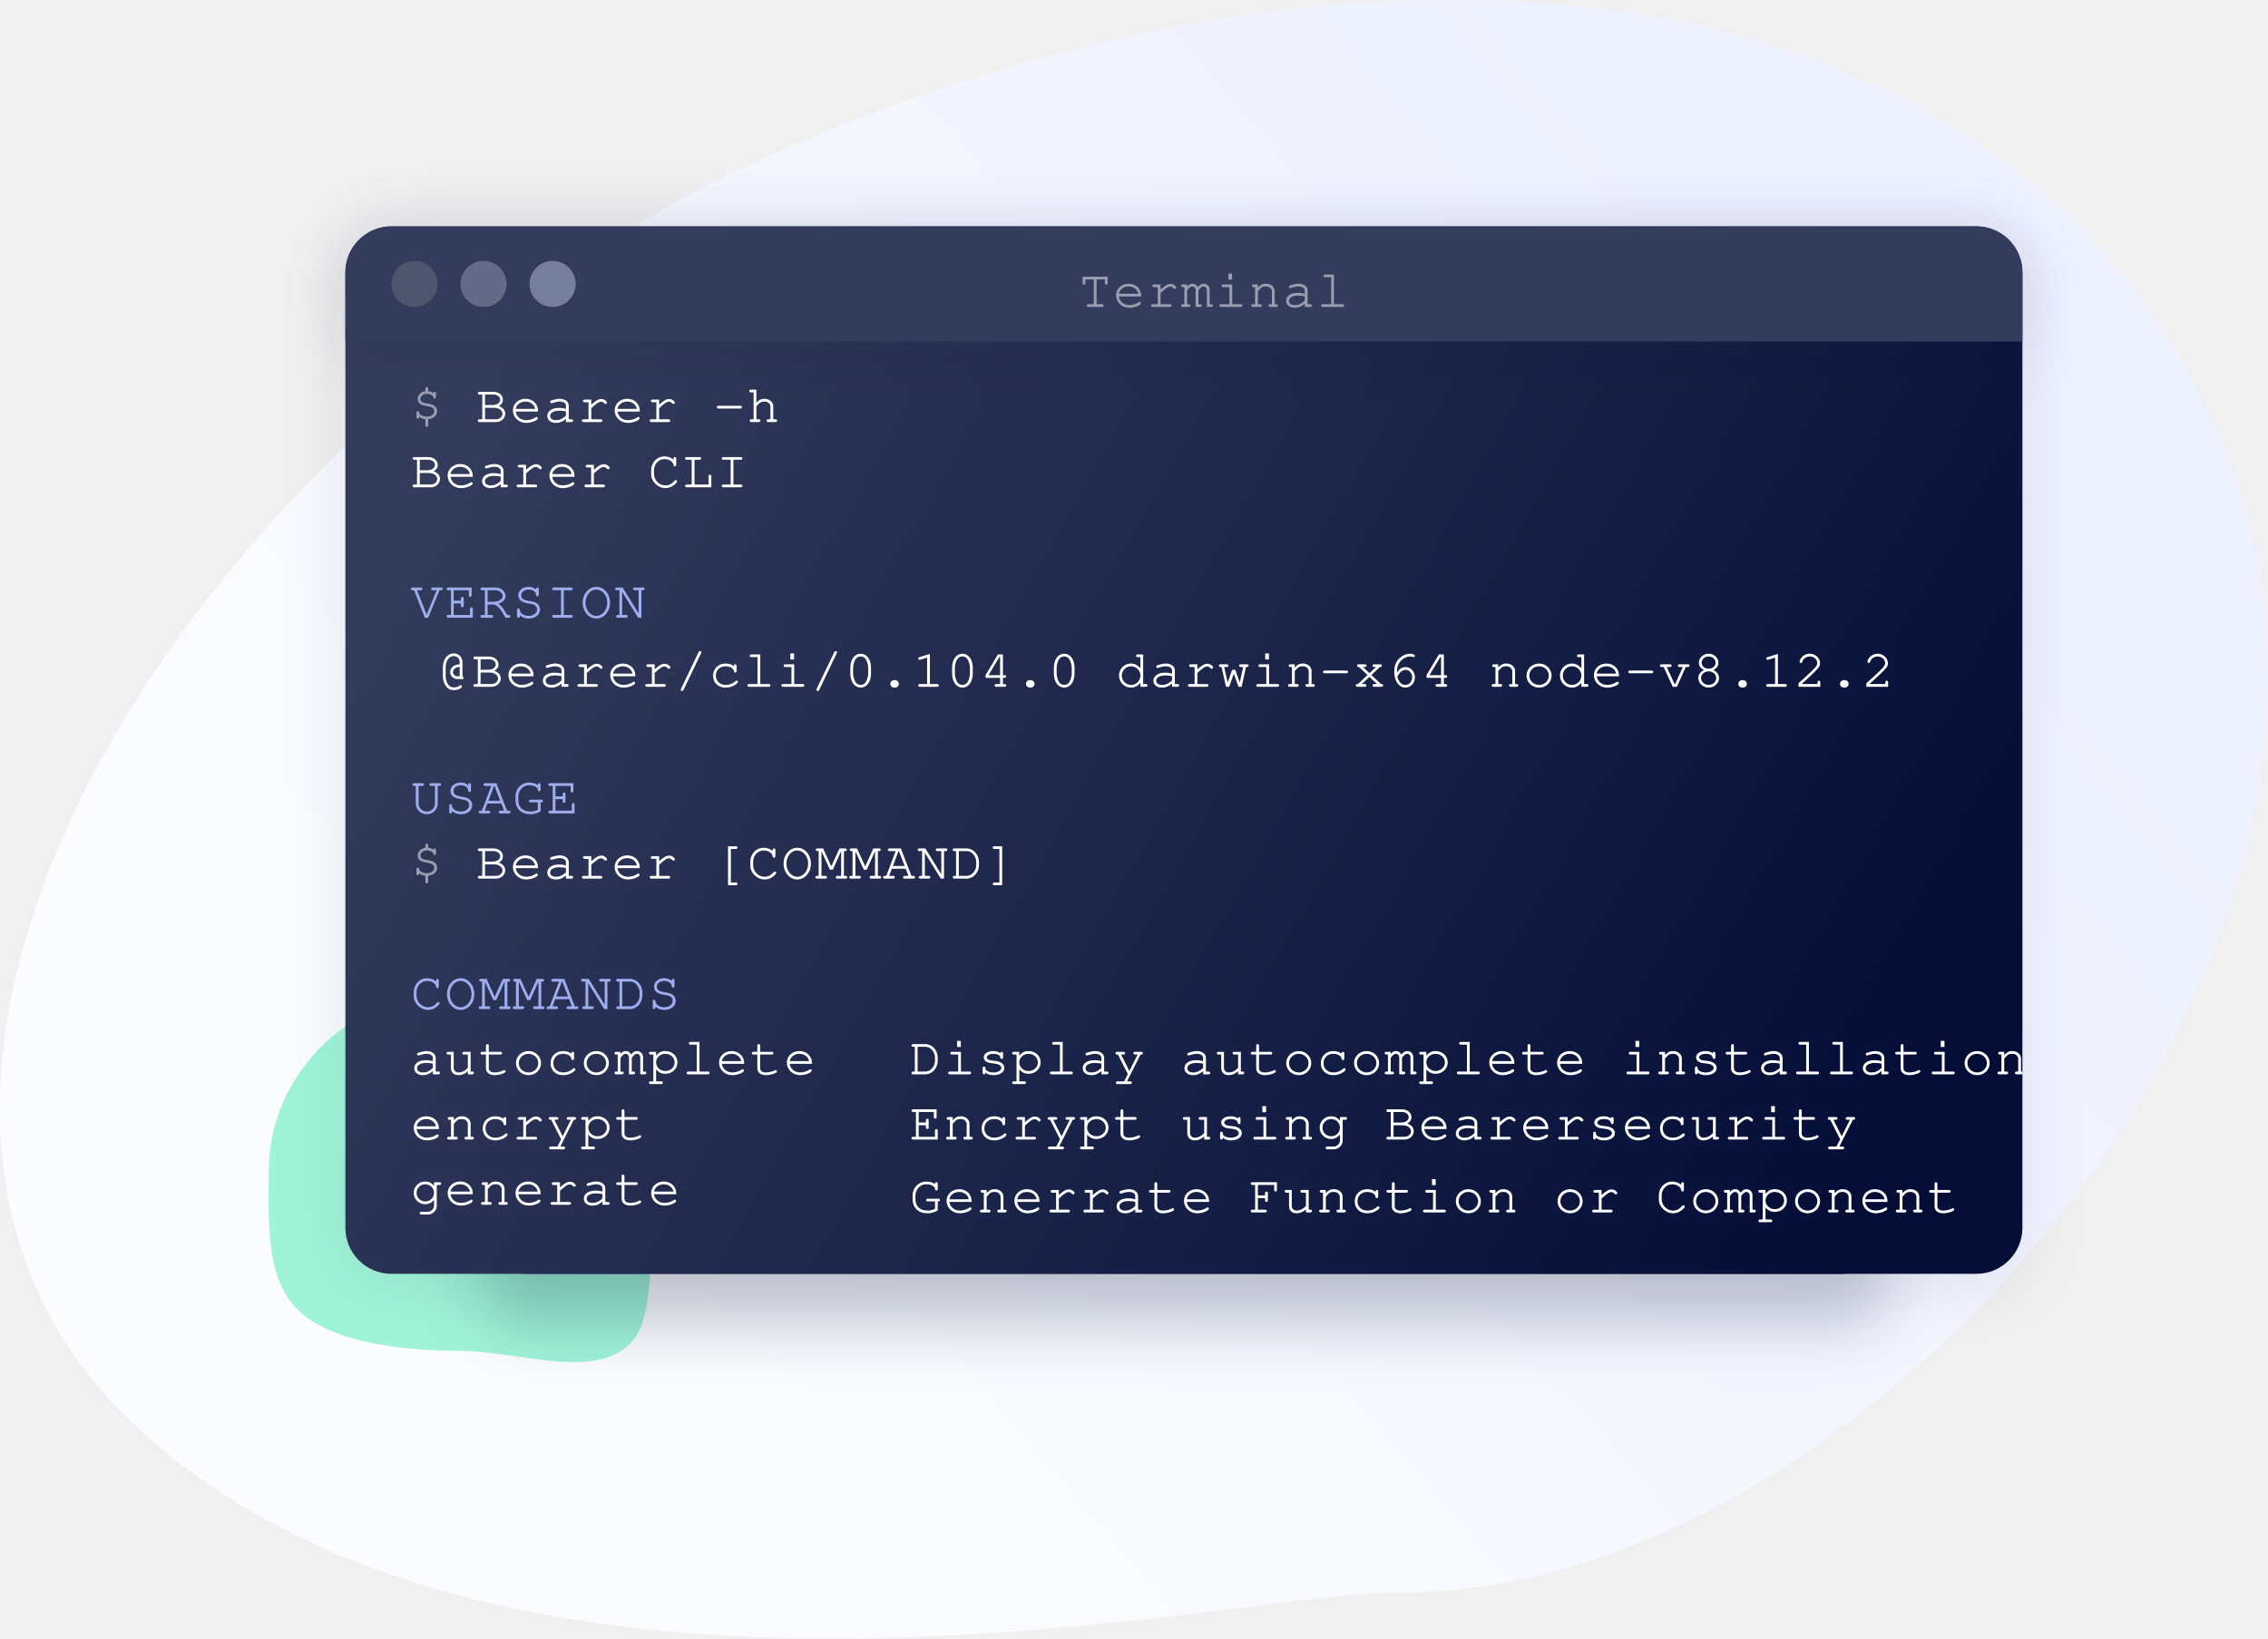
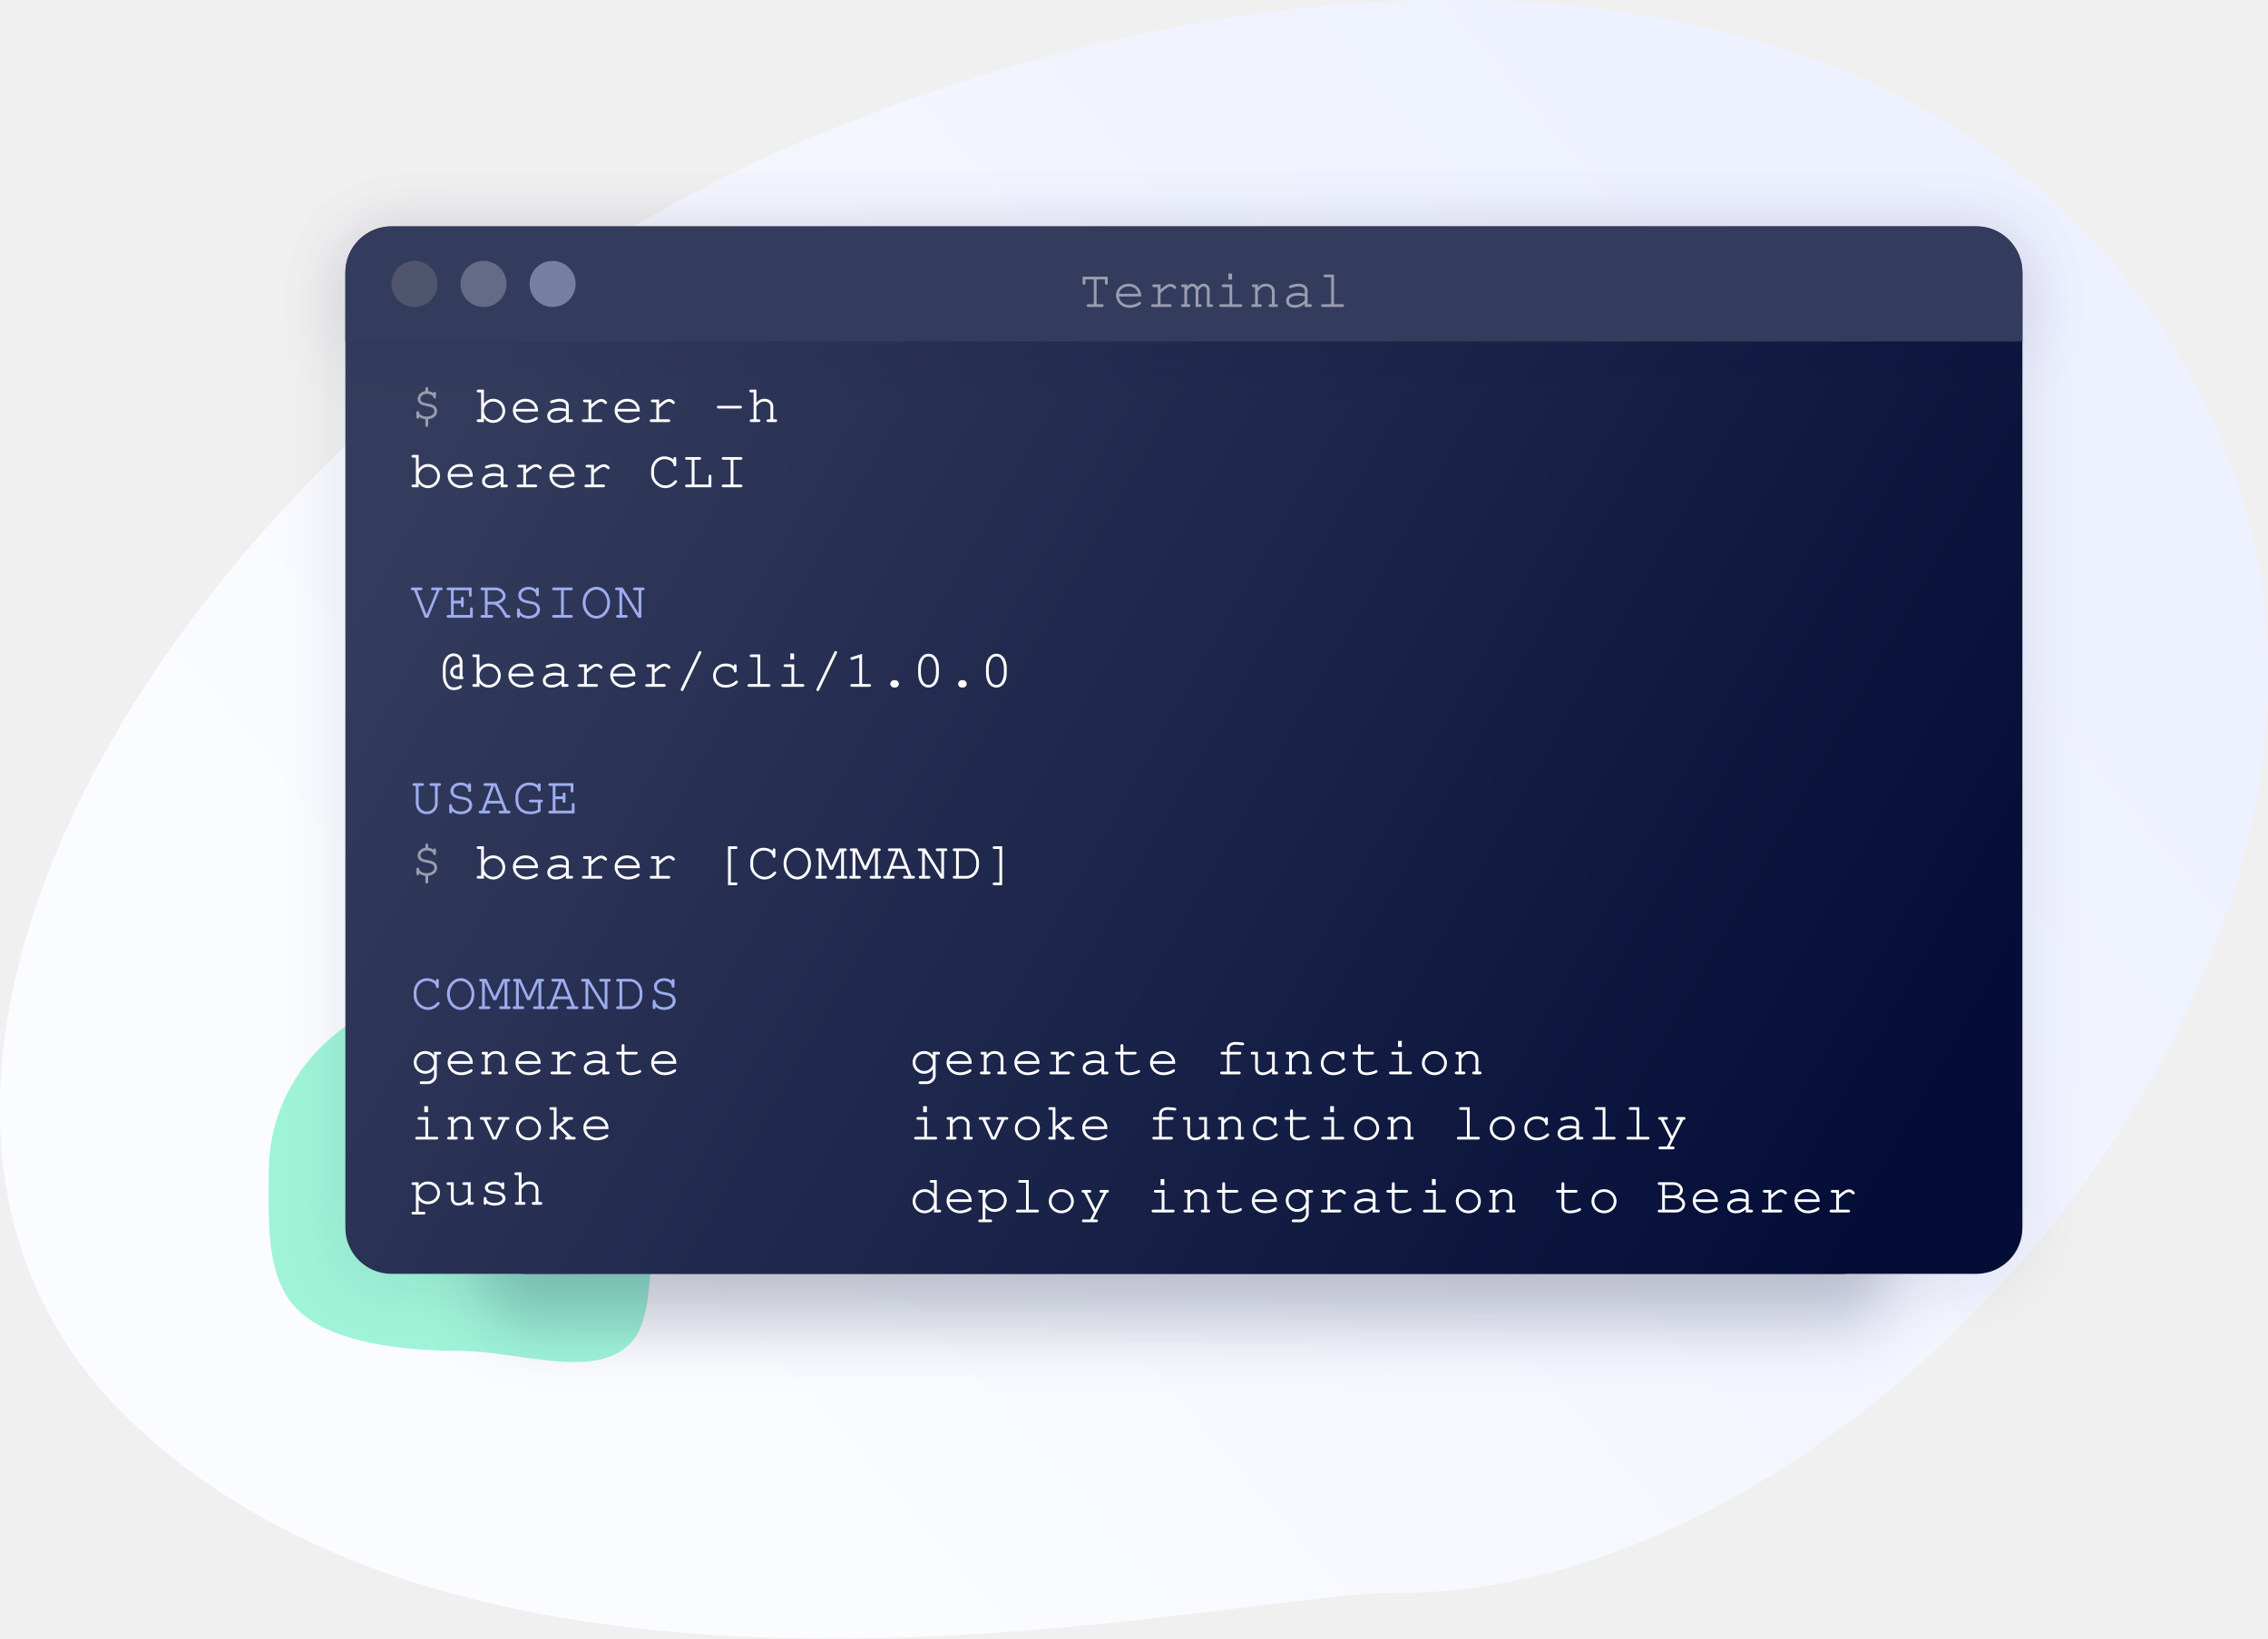
<svg xmlns="http://www.w3.org/2000/svg" xmlns:xlink="http://www.w3.org/1999/xlink" width="591px" height="427px" viewBox="0 0 591 427" version="1.1">
  <style> * {font-family:"Courier"}</style>
  <defs>
    <linearGradient x1="22.52%" y1="69.695%" x2="85.966%" y2="30.667%" id="linearGradient-1">
      <stop stop-color="#FBFCFF" offset="0%" />
      <stop stop-color="#EEF1FF" offset="100%" />
    </linearGradient>
    <linearGradient x1="100%" y1="58.082%" x2="1.8%" y2="42.41%" id="linearGradient-2">
      <stop stop-color="#030D36" offset="0%" />
      <stop stop-color="#343C5D" offset="100%" />
    </linearGradient>
    <rect id="path-3" x="125" y="177" width="367" height="155" rx="12" />
    <filter x="-8.4%" y="-11.0%" width="116.9%" height="140.0%" filterUnits="objectBoundingBox" id="filter-4">
      <feOffset dx="0" dy="14" in="SourceAlpha" result="shadowOffsetOuter1" />
      <feGaussianBlur stdDeviation="8" in="shadowOffsetOuter1" result="shadowBlurOuter1" />
      <feColorMatrix values="0 0 0 0 0.012   0 0 0 0 0.051   0 0 0 0 0.212  0 0 0 0.195 0" type="matrix" in="shadowBlurOuter1" />
    </filter>
    <linearGradient x1="100%" y1="67.683%" x2="1.8%" y2="33.393%" id="linearGradient-5">
      <stop stop-color="#030D36" offset="0%" />
      <stop stop-color="#343C5D" offset="100%" />
    </linearGradient>
    <rect id="path-6" x="0" y="0" width="437" height="273" rx="12" />
    <filter x="-6.1%" y="-9.0%" width="112.1%" height="119.4%" filterUnits="objectBoundingBox" id="filter-8">
      <feOffset dx="0" dy="2" in="SourceAlpha" result="shadowOffsetOuter1" />
      <feGaussianBlur stdDeviation="8.5" in="shadowOffsetOuter1" result="shadowBlurOuter1" />
      <feColorMatrix values="0 0 0 0 0.012   0 0 0 0 0.051   0 0 0 0 0.212  0 0 0 0.092 0" type="matrix" in="shadowBlurOuter1" />
    </filter>
    <path d="M12,0 L425,0 C431.627,-1.21743675e-15 437,5.373 437,12 L437,30 L0,30 L0,12 C-8.11624501e-16,5.373 5.373,1.21743675e-15 12,0 Z" id="path-9" />
    <filter x="-6.1%" y="-81.7%" width="112.1%" height="276.7%" filterUnits="objectBoundingBox" id="filter-11">
      <feOffset dx="0" dy="2" in="SourceAlpha" result="shadowOffsetOuter1" />
      <feGaussianBlur stdDeviation="8.5" in="shadowOffsetOuter1" result="shadowBlurOuter1" />
      <feColorMatrix values="0 0 0 0 0.012   0 0 0 0 0.051   0 0 0 0 0.212  0 0 0 0.092 0" type="matrix" in="shadowBlurOuter1" />
    </filter>
  </defs>
  <g id="Hub" stroke="none" stroke-width="1" fill="none" fill-rule="evenodd">
    <g id="Product-Framework" transform="translate(-671, -568)">
      <g id="CommandLineTool" transform="translate(671, 568)">
        <path d="M580.335,118.693 C632.057,249.193 485.253,416.488 363.709,415.065 C323.491,414.594 132.504,461.733 35.602,371.829 C-61.3,281.925 54.143,103.263 207.306,37.606 C360.468,-28.05 528.612,-11.806 580.335,118.693 Z" id="Path-4" fill="url(#linearGradient-1)" />
        <path d="M397.837,132 C425.391,132 447.727,100.888 447.727,74.245 C447.727,67.125 450.591,53.829 447.727,47.745 C439.875,31.063 418.028,26.002 397.837,26.002 C381.873,26.002 357.079,25.593 347.947,36.873 C341.317,45.064 347.947,63.037 347.947,74.245 C347.947,100.888 370.283,132 397.837,132 Z" id="home-PM-BG" fill-opacity="0.061" fill="#0FE49B" fill-rule="nonzero" />
        <path d="M580.335,118.693 C632.057,249.193 485.253,416.488 363.709,415.065 C323.491,414.594 132.504,461.733 35.602,371.829 C-61.3,281.925 54.143,103.263 207.306,37.606 C360.468,-28.05 528.612,-11.806 580.335,118.693 Z" id="Path-4" fill="url(#linearGradient-1)" />
        <path d="M119.566,352.071 C135.222,352.071 155.829,360.173 164.904,349.428 C171.683,341.401 169.089,316.236 169.089,305.157 C169.089,293.001 172.909,267.897 164.904,259.564 C155.846,250.133 134.086,258.242 119.566,258.242 C92.215,258.242 70.043,279.246 70.043,305.157 C70.043,317.948 68.952,333.036 77.716,341.499 C86.703,350.178 105.718,352.071 119.566,352.071 Z" id="home-BE-BG" fill="#9FF4D7" fill-rule="nonzero" />
        <g id="Mask">
          <use fill="black" fill-opacity="1" filter="url(#filter-4)" xlink:href="#path-3" />
          <use fill="url(#linearGradient-2)" fill-rule="evenodd" xlink:href="#path-3" />
        </g>
-         <g id="$-Bearer--h-Bearer-C" transform="translate(90, 59)">
-           <mask id="mask-7" fill="white">
-             <use xlink:href="#path-6" />
-           </mask>
-           <g id="Mask">
-             <use fill="black" fill-opacity="1" filter="url(#filter-8)" xlink:href="#path-6" />
-             <use fill="url(#linearGradient-5)" fill-rule="evenodd" xlink:href="#path-6" />
+         <g id="Group-5" transform="translate(90, 59)">
+           <g id="$-Bearer--h-Bearer-C">
+             <mask id="mask-7" fill="white">
+               <use xlink:href="#path-6" />
+             </mask>
+             <g id="Mask">
+               <use fill="black" fill-opacity="1" filter="url(#filter-8)" xlink:href="#path-6" />
+               <use fill="url(#linearGradient-5)" fill-rule="evenodd" xlink:href="#path-6" />
+             </g>
+             <text id="$-bearer-CLI-VERSION" mask="url(#mask-7)" font-family="Courier" font-size="14" font-weight="normal" letter-spacing="0.438">
+               <tspan x="17" y="51" fill="#999DAE">$</tspan>
+               <tspan x="25.839" y="51" fill="#FFFFFF"> </tspan>
+               <tspan x="17" y="68" fill="#FFFFFF">bearer CLI</tspan>
+               <tspan x="17" y="85" fill="#FFFFFF" />
+               <tspan x="17" y="102" fill="#9DADEE">VERSION</tspan>
+               <tspan x="78.872" y="102" fill="#FFFFFF" />
+               <tspan x="17" y="119" fill="#FFFFFF" />
+               <tspan x="17" y="136" fill="#FFFFFF" />
+               <tspan x="17" y="153" fill="#9DADEE">USAGE</tspan>
+               <tspan x="61.194" y="153" fill="#FFFFFF" />
+               <tspan x="17" y="170" fill="#999DAE">$</tspan>
+               <tspan x="25.839" y="170" fill="#FFFFFF"> </tspan>
+               <tspan x="17" y="187" fill="#FFFFFF" />
+               <tspan x="17" y="204" fill="#9DADEE">COMMANDS</tspan>
+               <tspan x="87.711" y="204" fill="#FFFFFF" />
+               <tspan x="17" y="221" fill="#FFFFFF">generate   </tspan>
+               <tspan x="17" y="238" fill="#FFFFFF">invoke        </tspan>
+               <tspan x="17" y="255" fill="#FFFFFF">push       </tspan>
+             </text>
+             <text id="bearer-[COMMAND]" mask="url(#mask-7)" font-family="Courier" font-size="14" font-weight="normal" letter-spacing="0.438" fill="#FFFFFF">
+               <tspan x="34" y="170">bearer [COMMAND]</tspan>
+             </text>
+             <text id="deploy-integration-t" mask="url(#mask-7)" font-family="Courier" font-size="14" font-weight="normal" letter-spacing="0.438" fill="#FFFFFF">
+               <tspan x="147" y="257">deploy integration to Bearer</tspan>
+             </text>
+             <text id="invoke-function-loca" mask="url(#mask-7)" font-family="Courier" font-size="14" font-weight="normal" letter-spacing="0.438" fill="#FFFFFF">
+               <tspan x="147" y="238">invoke function locally</tspan>
+             </text>
+             <text id="generate-function" mask="url(#mask-7)" font-family="Courier" font-size="14" font-weight="normal" letter-spacing="0.438" fill="#FFFFFF">
+               <tspan x="147" y="221">generate function </tspan>
+             </text>
+             <text id="@bearer/cli/1.0.0" mask="url(#mask-7)" font-family="Courier" font-size="14" font-weight="normal" letter-spacing="0.438" fill="#FFFFFF">
+               <tspan x="24" y="120"> @bearer/cli/1.0.0</tspan>
+             </text>
+             <text id="bearer--h" mask="url(#mask-7)" font-family="Courier" font-size="14" font-weight="normal" letter-spacing="0.438" fill="#FFFFFF">
+               <tspan x="34" y="51">bearer -h</tspan>
+             </text>
+             <mask id="mask-10" fill="white">
+               <use xlink:href="#path-9" />
+             </mask>
+             <g id="Mask">
+               <use fill="black" fill-opacity="1" filter="url(#filter-11)" xlink:href="#path-9" />
+               <use fill="#343C5D" fill-rule="evenodd" xlink:href="#path-9" />
+             </g>
          </g>
-           <text id="$-Bearer-CLI-VERSION" mask="url(#mask-7)" font-size="14" font-weight="normal" letter-spacing="0.438">
-             <tspan x="17" y="51" fill="#999DAE">$</tspan>
-             <tspan x="25.839" y="51" fill="#FFFFFF"> </tspan>
-             <tspan x="17" y="68" fill="#FFFFFF">Bearer CLI</tspan>
-             <tspan x="17" y="85" fill="#FFFFFF" />
-             <tspan x="17" y="102" fill="#9DADEE">VERSION</tspan>
-             <tspan x="78.872" y="102" fill="#FFFFFF" />
-             <tspan x="17" y="119" fill="#FFFFFF" />
-             <tspan x="17" y="136" fill="#FFFFFF" />
-             <tspan x="17" y="153" fill="#9DADEE">USAGE</tspan>
-             <tspan x="61.194" y="153" fill="#FFFFFF" />
-             <tspan x="17" y="170" fill="#999DAE">$</tspan>
-             <tspan x="25.839" y="170" fill="#FFFFFF"> </tspan>
-             <tspan x="17" y="187" fill="#FFFFFF" />
-             <tspan x="17" y="204" fill="#9DADEE">COMMANDS</tspan>
-             <tspan x="87.711" y="204" fill="#FFFFFF" />
-             <tspan x="17" y="221" fill="#FFFFFF">autocomplete   </tspan>
-             <tspan x="17" y="238" fill="#FFFFFF">encrypt        </tspan>
-             <tspan x="17" y="255" fill="#FFFFFF">generate       </tspan>
+           <circle id="Oval" fill="#4F556D" cx="18" cy="15" r="6" />
+           <circle id="Oval" fill="#656B86" cx="36" cy="15" r="6" />
+           <circle id="Oval" fill="#777FA0" cx="54" cy="15" r="6" />
+           <text id="Terminal" font-family="ProximaNova-Semibold, Proxima Nova" font-size="14" font-weight="500" letter-spacing="0.438" fill="#999DAE">
+             <tspan x="191.171" y="21">Terminal</tspan>
          </text>
-           <text id="Bearer-[COMMAND]" mask="url(#mask-7)" font-size="14" font-weight="normal" letter-spacing="0.438" fill="#FFFFFF">
-             <tspan x="34" y="170">Bearer [COMMAND]</tspan>
-           </text>
-           <text id="Generrate-Function-o" mask="url(#mask-7)" font-size="14" font-weight="normal" letter-spacing="0.438" fill="#FFFFFF">
-             <tspan x="147" y="257">Generrate Function or Component</tspan>
-           </text>
-           <text id="Encrypt-using-Bearer" mask="url(#mask-7)" font-size="14" font-weight="normal" letter-spacing="0.438" fill="#FFFFFF">
-             <tspan x="147" y="238">Encrypt using Bearersecurity</tspan>
-           </text>
-           <text id="Display-autocomplete" mask="url(#mask-7)" font-size="14" font-weight="normal" letter-spacing="0.438" fill="#FFFFFF">
-             <tspan x="147" y="221">Display autocomplete installationinstructions</tspan>
-           </text>
-           <text id="@Bearer/cli/0.104.0" mask="url(#mask-7)" font-size="14" font-weight="normal" letter-spacing="0.438" fill="#FFFFFF">
-             <tspan x="24" y="120"> @Bearer/cli/0.104.0 darwin-x64 node-v8.12.2</tspan>
-           </text>
-           <text id="Bearer--h" mask="url(#mask-7)" font-size="14" font-weight="normal" letter-spacing="0.438" fill="#FFFFFF">
-             <tspan x="34" y="51">Bearer -h</tspan>
-           </text>
-           <mask id="mask-10" fill="white">
-             <use xlink:href="#path-9" />
-           </mask>
-           <g id="Mask">
-             <use fill="black" fill-opacity="1" filter="url(#filter-11)" xlink:href="#path-9" />
-             <use fill="#343C5D" fill-rule="evenodd" xlink:href="#path-9" />
-           </g>
        </g>
-         <circle id="Oval" fill="#4F556D" cx="108" cy="74" r="6" />
-         <circle id="Oval" fill="#656B86" cx="126" cy="74" r="6" />
-         <circle id="Oval" fill="#777FA0" cx="144" cy="74" r="6" />
-         <text id="Terminal" font-family="ProximaNova-Semibold, Proxima Nova" font-size="14" font-weight="500" letter-spacing="0.438" fill="#999DAE">
-           <tspan x="281.171" y="80">Terminal</tspan>
-         </text>
      </g>
    </g>
  </g>
</svg>
